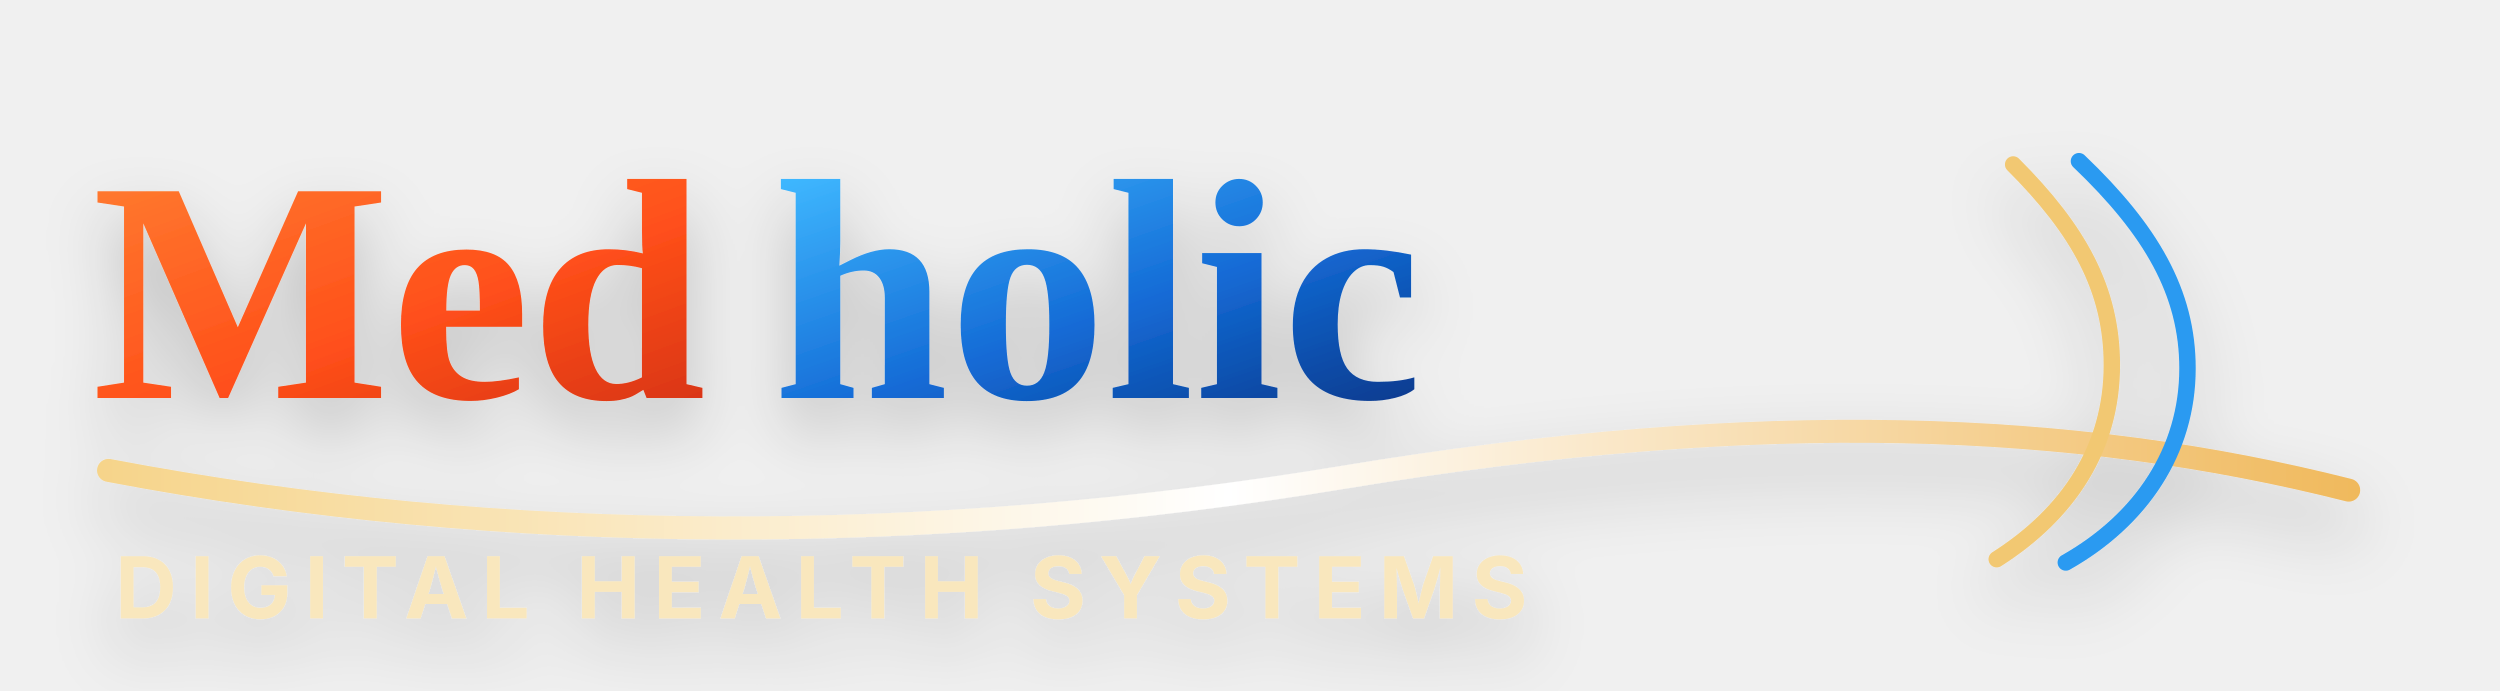
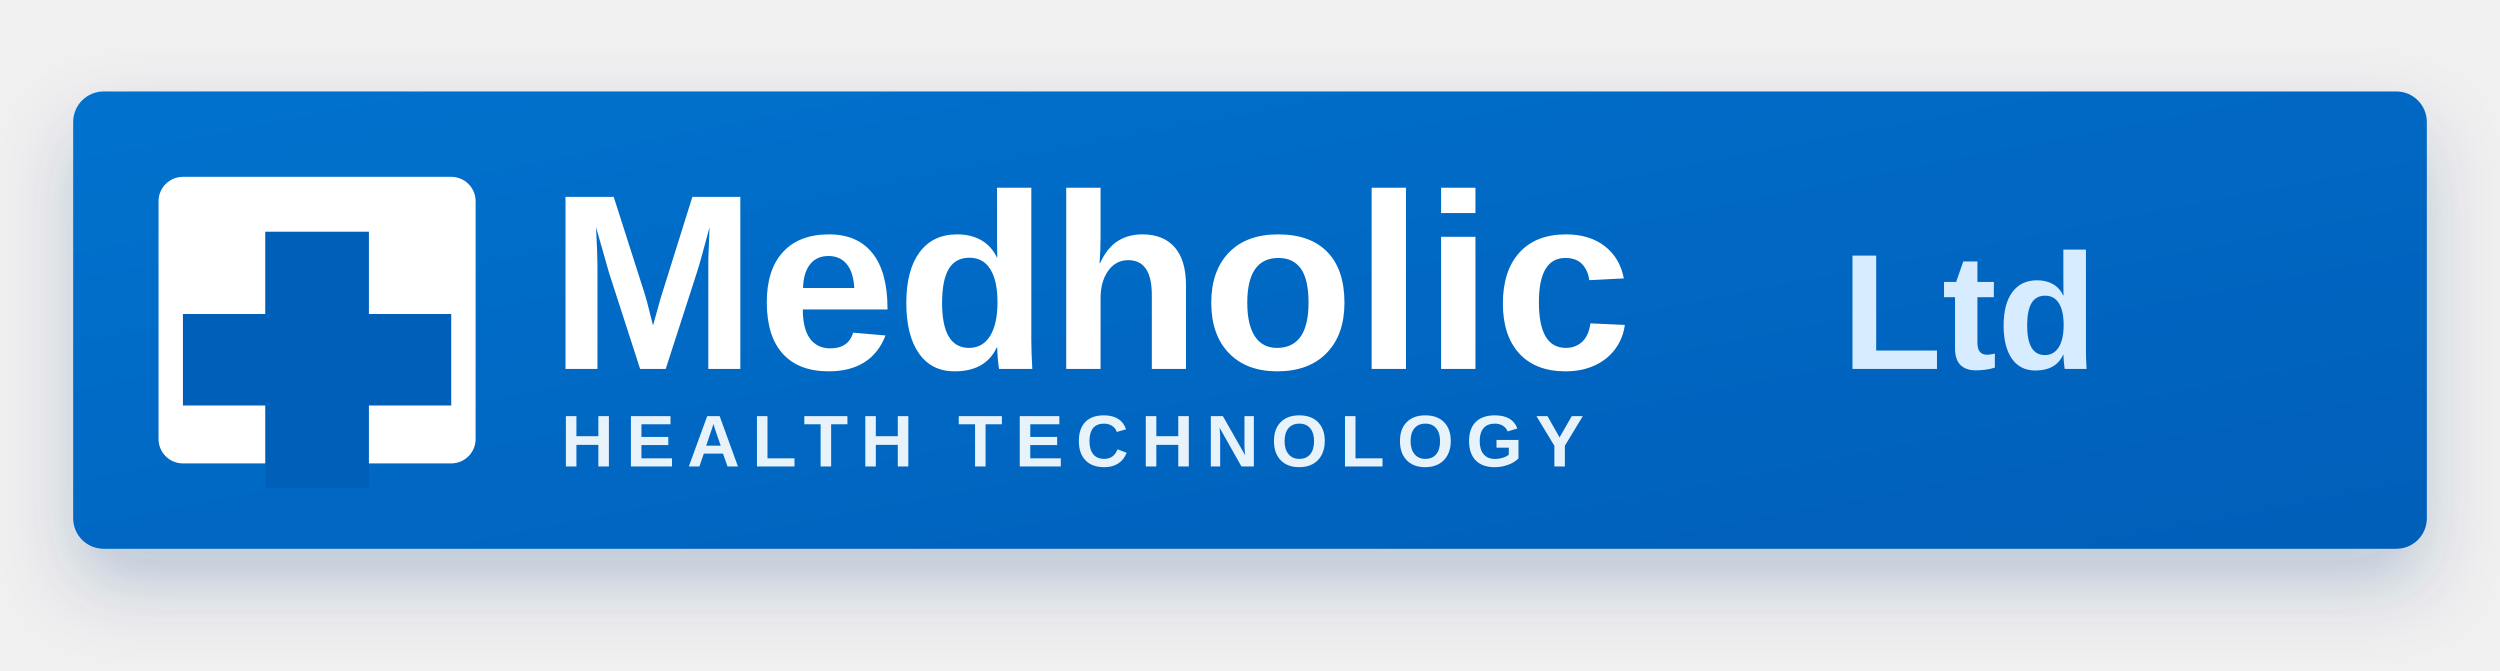
- <svg xmlns="http://www.w3.org/2000/svg" viewBox="0 0 760 210" role="img" aria-labelledby="title desc">
+ <svg xmlns="http://www.w3.org/2000/svg" viewBox="0 0 820 220" role="img" aria-labelledby="title desc">
  <defs>
-     <linearGradient id="medOrange" x1="0" y1="0" x2="1" y2="1">
-       <stop offset="0" stop-color="#ff7a2f" />
-       <stop offset="0.58" stop-color="#ff4f1a" />
-       <stop offset="1" stop-color="#d93513" />
+     <linearGradient id="nhsBlue" x1="0" y1="0" x2="1" y2="1">
+       <stop offset="0" stop-color="#0072ce" />
+       <stop offset="1" stop-color="#005eb8" />
    </linearGradient>
-     <linearGradient id="holicBlue" x1="0" y1="0" x2="1" y2="1">
-       <stop offset="0" stop-color="#3fb8ff" />
-       <stop offset="0.56" stop-color="#146bd6" />
-       <stop offset="1" stop-color="#083b8f" />
-     </linearGradient>
-     <linearGradient id="goldLine" x1="0" y1="0" x2="1" y2="0">
-       <stop offset="0" stop-color="#f6d48a" />
-       <stop offset="0.5" stop-color="#ffffff" />
-       <stop offset="1" stop-color="#f0b95c" />
-     </linearGradient>
-     <filter id="softShadow" x="-10%" y="-20%" width="120%" height="150%">
-       <feDropShadow dx="0" dy="10" stdDeviation="10" flood-color="#071015" flood-opacity="0.22" />
+     <filter id="brandShadow" x="-10%" y="-20%" width="120%" height="150%">
+       <feDropShadow dx="0" dy="12" stdDeviation="12" flood-color="#003f7d" flood-opacity="0.22" />
    </filter>
  </defs>
-   <rect width="760" height="210" rx="0" fill="none" />
-   <g filter="url(#softShadow)">
-     <text x="28" y="121" fill="url(#medOrange)" font-family="Georgia, 'Times New Roman', serif" font-size="96" font-weight="700" letter-spacing="0">Med</text>
-     <text x="235" y="121" fill="url(#holicBlue)" font-family="Georgia, 'Times New Roman', serif" font-size="96" font-weight="700" letter-spacing="0">holic</text>
-     <path d="M33 143 C154 166, 282 166, 409 145 S631 128, 714 149" fill="none" stroke="url(#goldLine)" stroke-width="7" stroke-linecap="round" />
-     <path d="M612 50 C632 70, 642 88, 642 111 C642 136, 629 156, 607 170" fill="none" stroke="#f2c872" stroke-width="5" stroke-linecap="round" />
-     <path d="M632 49 C654 70, 665 89, 665 112 C665 137, 651 158, 628 171" fill="none" stroke="#2c9af1" stroke-width="5" stroke-linecap="round" />
-     <text x="35" y="188" fill="#f9e7bd" font-family="Inter, Arial, sans-serif" font-size="26" font-weight="700" letter-spacing="4">DIGITAL HEALTH SYSTEMS</text>
+   <rect width="820" height="220" fill="none" />
+   <g filter="url(#brandShadow)">
+     <rect x="24" y="30" width="772" height="150" rx="10" fill="url(#nhsBlue)" />
+     <rect x="52" y="58" width="104" height="94" rx="8" fill="#ffffff" />
+     <path d="M87 76h34v27h27v30h-27v27H87v-27H60v-30h27V76Z" fill="#005eb8" />
+     <text x="180" y="121" fill="#ffffff" font-family="Arial, Helvetica, sans-serif" font-size="82" font-weight="900" letter-spacing="0">Medholic</text>
+     <text x="604" y="121" fill="#d8ecff" font-family="Arial, Helvetica, sans-serif" font-size="54" font-weight="900" letter-spacing="0">Ltd</text>
+     <text x="184" y="153" fill="#e8f2fb" font-family="Arial, Helvetica, sans-serif" font-size="24" font-weight="800" letter-spacing="4">HEALTH TECHNOLOGY</text>
  </g>
</svg>
